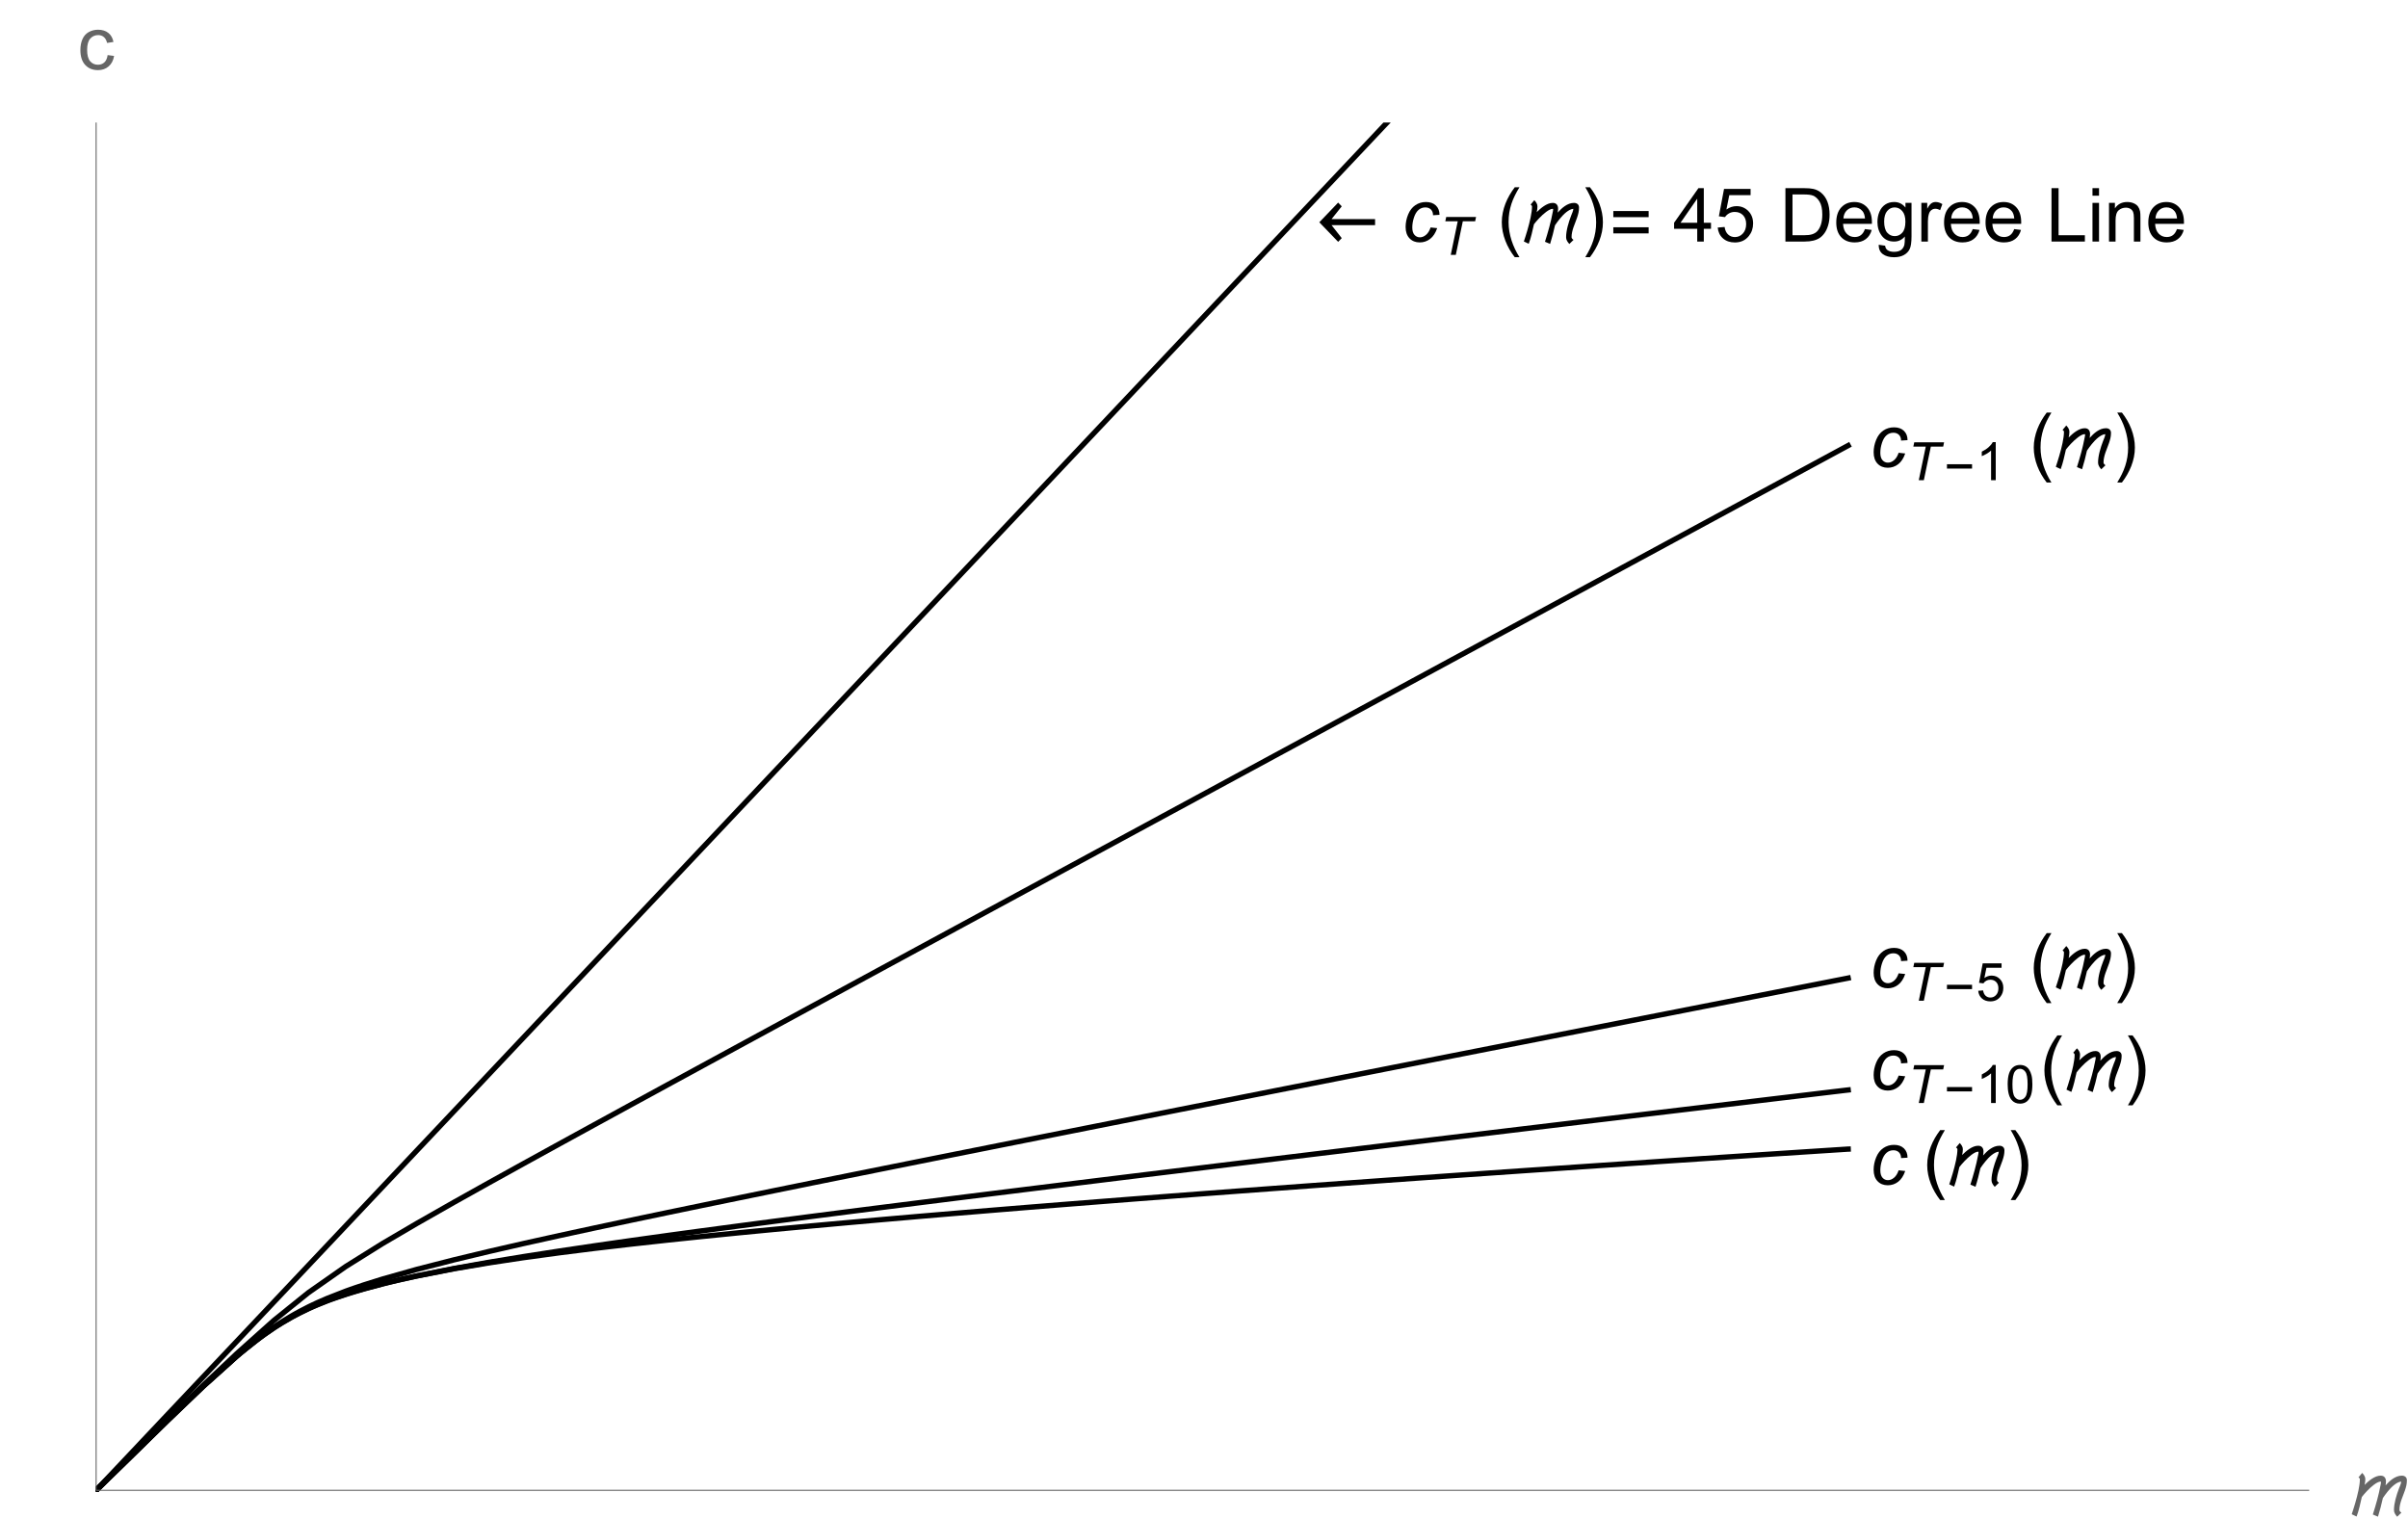
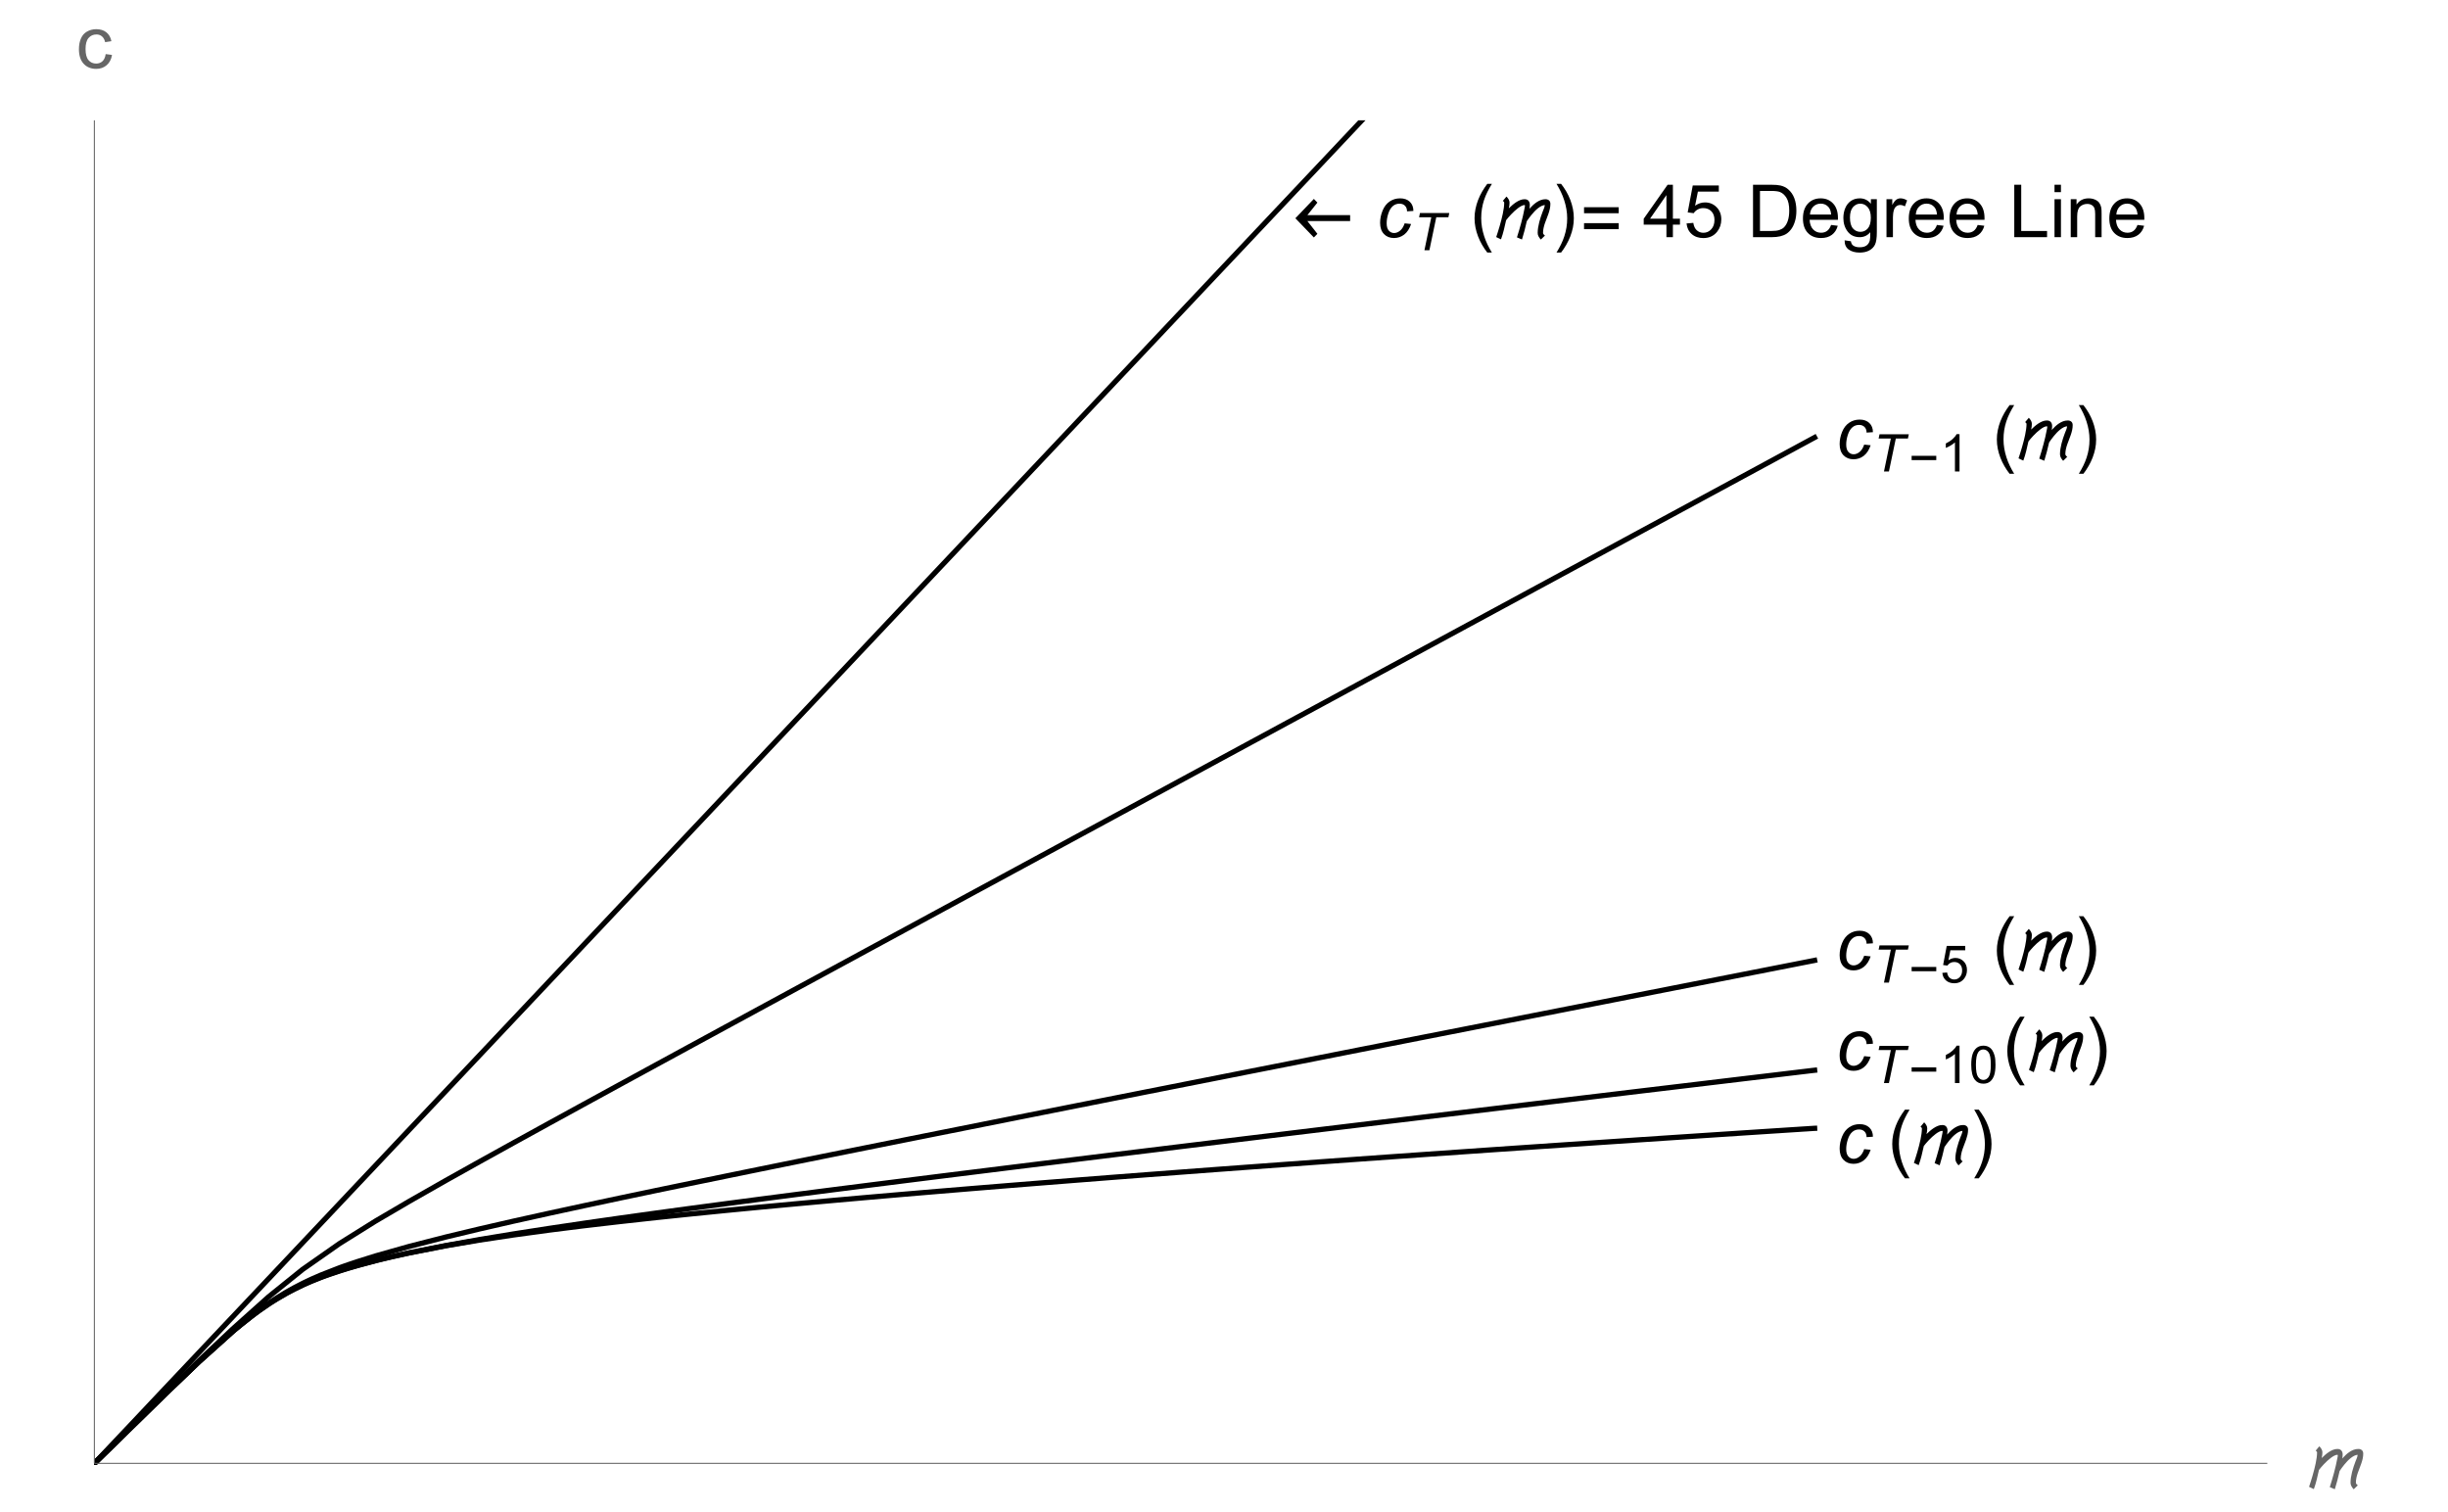
- <svg xmlns="http://www.w3.org/2000/svg" xmlns:xlink="http://www.w3.org/1999/xlink" width="452pt" height="285pt" viewBox="0 0 452 285" version="1.1">
+ <svg xmlns="http://www.w3.org/2000/svg" xmlns:xlink="http://www.w3.org/1999/xlink" width="468pt" height="289pt" viewBox="0 0 468 289" version="1.1">
  <defs>
    <g>
      <symbol overflow="visible" id="glyph0-0">
        <path style="stroke:none;" d="" />
      </symbol>
      <symbol overflow="visible" id="glyph0-1">
        <path style="stroke:none;" d="M 11.055 -3.078 L 2.883 -3.078 L 4.797 -0.641 L 4.121 0.055 L 0.586 -3.617 L 4.121 -7.312 L 4.797 -6.609 L 2.883 -4.211 L 11.055 -4.211 Z M 11.055 -3.078 " />
      </symbol>
      <symbol overflow="visible" id="glyph0-2">
        <path style="stroke:none;" d="M 4.156 2.938 L 3.273 2.938 C 2.91 2.473 2.578 1.984 2.281 1.465 C 1.98 0.949 1.727 0.414 1.512 -0.145 C 1.297 -0.699 1.133 -1.27 1.016 -1.852 C 0.898 -2.438 0.84 -3.027 0.84 -3.625 C 0.84 -4.23 0.898 -4.824 1.02 -5.402 C 1.137 -5.984 1.305 -6.551 1.516 -7.102 C 1.73 -7.652 1.988 -8.188 2.285 -8.707 C 2.586 -9.223 2.914 -9.719 3.273 -10.191 L 4.156 -10.191 C 3.832 -9.664 3.543 -9.145 3.289 -8.629 C 3.031 -8.117 2.82 -7.598 2.645 -7.066 C 2.473 -6.535 2.34 -5.988 2.25 -5.426 C 2.156 -4.863 2.113 -4.266 2.113 -3.637 C 2.113 -3.055 2.16 -2.477 2.258 -1.898 C 2.355 -1.324 2.496 -0.762 2.672 -0.207 C 2.852 0.344 3.066 0.887 3.316 1.41 C 3.566 1.938 3.848 2.445 4.156 2.938 Z M 4.156 2.938 " />
      </symbol>
      <symbol overflow="visible" id="glyph0-3">
        <path style="stroke:none;" d="M 10.336 -6.371 C 10.336 -6.043 10.301 -5.723 10.234 -5.414 C 10.164 -5.105 10.078 -4.797 9.973 -4.496 C 9.867 -4.191 9.758 -3.891 9.637 -3.59 C 9.516 -3.289 9.402 -2.984 9.297 -2.684 C 9.191 -2.379 9.105 -2.074 9.039 -1.766 C 8.969 -1.453 8.934 -1.133 8.934 -0.805 C 8.934 -0.758 8.945 -0.707 8.969 -0.66 C 8.992 -0.613 9.02 -0.566 9.059 -0.523 C 9.094 -0.48 9.133 -0.441 9.176 -0.402 C 9.219 -0.367 9.262 -0.336 9.305 -0.312 L 8.516 0.457 C 8.352 0.285 8.211 0.094 8.09 -0.121 C 7.969 -0.332 7.91 -0.562 7.91 -0.805 C 7.91 -1.133 7.938 -1.473 7.992 -1.82 C 8.047 -2.164 8.117 -2.512 8.207 -2.859 C 8.297 -3.211 8.395 -3.551 8.508 -3.891 C 8.617 -4.227 8.734 -4.547 8.852 -4.852 C 8.934 -5.062 9.02 -5.273 9.105 -5.484 C 9.191 -5.691 9.246 -5.91 9.27 -6.141 C 9.051 -6.121 8.832 -6.055 8.609 -5.945 C 8.391 -5.832 8.168 -5.691 7.949 -5.516 C 7.73 -5.344 7.52 -5.148 7.312 -4.934 C 7.109 -4.715 6.914 -4.496 6.73 -4.273 C 6.547 -4.051 6.375 -3.832 6.223 -3.617 C 6.07 -3.402 5.938 -3.211 5.824 -3.043 C 5.691 -2.449 5.551 -1.863 5.402 -1.289 C 5.254 -0.711 5.09 -0.133 4.906 0.445 L 3.945 0.039 C 4.234 -0.879 4.508 -1.797 4.754 -2.711 C 5.004 -3.625 5.215 -4.555 5.395 -5.504 C 5.414 -5.594 5.43 -5.684 5.449 -5.773 C 5.469 -5.863 5.477 -5.953 5.477 -6.043 C 5.477 -6.066 5.473 -6.086 5.461 -6.109 C 5.453 -6.129 5.434 -6.141 5.406 -6.141 C 5.234 -6.141 5.043 -6.086 4.828 -5.98 C 4.617 -5.875 4.398 -5.738 4.168 -5.566 C 3.938 -5.398 3.707 -5.203 3.477 -4.992 C 3.246 -4.777 3.027 -4.562 2.824 -4.348 C 2.617 -4.133 2.434 -3.93 2.27 -3.734 C 2.105 -3.539 1.973 -3.371 1.875 -3.242 C 1.738 -2.621 1.594 -2.004 1.445 -1.395 C 1.297 -0.785 1.113 -0.18 0.895 0.418 L -0.02 -0.016 C 0.074 -0.301 0.18 -0.621 0.293 -0.977 C 0.406 -1.332 0.52 -1.707 0.633 -2.094 C 0.742 -2.484 0.852 -2.883 0.961 -3.289 C 1.066 -3.695 1.16 -4.094 1.242 -4.484 C 1.32 -4.875 1.387 -5.25 1.438 -5.609 C 1.484 -5.969 1.512 -6.293 1.512 -6.59 C 1.512 -6.656 1.48 -6.723 1.418 -6.789 C 1.355 -6.852 1.301 -6.902 1.25 -6.938 L 1.941 -7.766 C 2.102 -7.609 2.238 -7.434 2.355 -7.234 C 2.473 -7.039 2.531 -6.82 2.531 -6.59 C 2.531 -6.406 2.516 -6.227 2.492 -6.047 C 2.469 -5.867 2.434 -5.691 2.391 -5.516 C 2.582 -5.703 2.797 -5.898 3.027 -6.105 C 3.262 -6.309 3.508 -6.496 3.766 -6.668 C 4.027 -6.84 4.293 -6.98 4.57 -7.09 C 4.844 -7.199 5.125 -7.254 5.406 -7.254 C 5.734 -7.254 5.984 -7.156 6.152 -6.961 C 6.32 -6.766 6.406 -6.508 6.406 -6.195 C 6.406 -6.062 6.398 -5.934 6.383 -5.809 C 6.371 -5.684 6.352 -5.555 6.328 -5.43 C 6.52 -5.648 6.73 -5.863 6.961 -6.082 C 7.188 -6.297 7.43 -6.492 7.688 -6.668 C 7.945 -6.844 8.219 -6.984 8.504 -7.094 C 8.789 -7.199 9.09 -7.254 9.398 -7.254 C 9.672 -7.254 9.898 -7.18 10.074 -7.027 C 10.25 -6.875 10.336 -6.656 10.336 -6.371 Z M 10.336 -6.371 " />
      </symbol>
      <symbol overflow="visible" id="glyph0-4">
        <path style="stroke:none;" d="M 3.82 -3.625 C 3.82 -3.023 3.762 -2.43 3.645 -1.848 C 3.523 -1.266 3.359 -0.703 3.145 -0.148 C 2.93 0.402 2.676 0.934 2.375 1.453 C 2.078 1.969 1.746 2.465 1.387 2.938 L 0.508 2.938 C 0.824 2.418 1.113 1.902 1.367 1.387 C 1.621 0.871 1.836 0.348 2.008 -0.184 C 2.184 -0.719 2.316 -1.266 2.41 -1.832 C 2.504 -2.398 2.551 -2.988 2.551 -3.609 C 2.551 -4.191 2.5 -4.773 2.402 -5.344 C 2.305 -5.918 2.168 -6.484 1.988 -7.039 C 1.812 -7.594 1.598 -8.133 1.344 -8.66 C 1.09 -9.188 0.812 -9.699 0.508 -10.191 L 1.387 -10.191 C 1.75 -9.727 2.086 -9.238 2.387 -8.719 C 2.688 -8.203 2.941 -7.664 3.156 -7.105 C 3.367 -6.547 3.531 -5.977 3.648 -5.391 C 3.766 -4.805 3.82 -4.215 3.82 -3.625 Z M 3.82 -3.625 " />
      </symbol>
      <symbol overflow="visible" id="glyph0-5">
        <path style="stroke:none;" d="M 7.402 -4.578 L 0.773 -4.578 L 0.773 -5.727 L 7.402 -5.727 Z M 7.402 -1.531 L 0.773 -1.531 L 0.773 -2.68 L 7.402 -2.68 Z M 7.402 -1.531 " />
      </symbol>
      <symbol overflow="visible" id="glyph1-0">
        <path style="stroke:none;" d="" />
      </symbol>
      <symbol overflow="visible" id="glyph1-1">
        <path style="stroke:none;" d="M 5.477 -2.645 L 6.711 -2.516 C 6.402 -1.609 5.961 -0.934 5.391 -0.496 C 4.82 -0.055 4.168 0.164 3.438 0.164 C 2.648 0.164 2.012 -0.09 1.52 -0.602 C 1.031 -1.113 0.785 -1.824 0.785 -2.742 C 0.785 -3.535 0.945 -4.312 1.258 -5.078 C 1.57 -5.844 2.023 -6.426 2.609 -6.824 C 3.195 -7.223 3.863 -7.422 4.613 -7.422 C 5.395 -7.422 6.012 -7.203 6.469 -6.766 C 6.922 -6.324 7.148 -5.742 7.148 -5.016 L 5.934 -4.938 C 5.93 -5.398 5.797 -5.758 5.535 -6.016 C 5.273 -6.273 4.926 -6.406 4.5 -6.406 C 4 -6.406 3.57 -6.25 3.207 -5.934 C 2.844 -5.617 2.555 -5.141 2.348 -4.5 C 2.141 -3.859 2.039 -3.246 2.039 -2.652 C 2.039 -2.031 2.172 -1.566 2.445 -1.258 C 2.719 -0.949 3.059 -0.793 3.461 -0.793 C 3.859 -0.793 4.242 -0.945 4.609 -1.25 C 4.977 -1.555 5.266 -2.02 5.477 -2.645 Z M 5.477 -2.645 " />
      </symbol>
      <symbol overflow="visible" id="glyph2-0">
        <path style="stroke:none;" d="" />
      </symbol>
      <symbol overflow="visible" id="glyph2-1">
        <path style="stroke:none;" d="M 2.258 0 L 3.57 -6.305 L 1.238 -6.305 L 1.406 -7.113 L 7.008 -7.113 L 6.84 -6.305 L 4.523 -6.305 L 3.207 0 Z M 2.258 0 " />
      </symbol>
      <symbol overflow="visible" id="glyph3-0">
        <path style="stroke:none;" d="" />
      </symbol>
      <symbol overflow="visible" id="glyph3-1">
        <path style="stroke:none;" d="M 4.523 0 L 4.523 -2.398 L 0.18 -2.398 L 0.18 -3.527 L 4.75 -10.023 L 5.758 -10.023 L 5.758 -3.527 L 7.109 -3.527 L 7.109 -2.398 L 5.758 -2.398 L 5.758 0 Z M 4.523 -3.527 L 4.523 -8.047 L 1.387 -3.527 Z M 4.523 -3.527 " />
      </symbol>
      <symbol overflow="visible" id="glyph3-2">
        <path style="stroke:none;" d="M 0.582 -2.625 L 1.875 -2.734 C 1.969 -2.105 2.191 -1.633 2.539 -1.316 C 2.887 -1 3.309 -0.84 3.801 -0.84 C 4.395 -0.84 4.895 -1.062 5.305 -1.512 C 5.715 -1.957 5.922 -2.551 5.922 -3.289 C 5.922 -3.992 5.723 -4.543 5.328 -4.949 C 4.934 -5.355 4.418 -5.559 3.781 -5.559 C 3.383 -5.559 3.027 -5.469 2.707 -5.289 C 2.387 -5.109 2.137 -4.875 1.953 -4.586 L 0.801 -4.738 L 1.77 -9.883 L 6.754 -9.883 L 6.754 -8.711 L 2.754 -8.711 L 2.215 -6.016 C 2.816 -6.434 3.449 -6.645 4.109 -6.645 C 4.984 -6.645 5.723 -6.34 6.324 -5.734 C 6.926 -5.129 7.227 -4.352 7.227 -3.398 C 7.227 -2.492 6.961 -1.707 6.434 -1.047 C 5.789 -0.234 4.914 0.172 3.801 0.172 C 2.891 0.172 2.145 -0.086 1.57 -0.594 C 0.992 -1.105 0.664 -1.781 0.582 -2.625 Z M 0.582 -2.625 " />
      </symbol>
      <symbol overflow="visible" id="glyph3-3">
        <path style="stroke:none;" d="M 1.078 0 L 1.078 -10.023 L 4.531 -10.023 C 5.312 -10.023 5.906 -9.973 6.316 -9.879 C 6.891 -9.746 7.379 -9.508 7.785 -9.16 C 8.312 -8.715 8.711 -8.145 8.973 -7.449 C 9.234 -6.754 9.367 -5.957 9.367 -5.066 C 9.367 -4.305 9.277 -3.629 9.098 -3.043 C 8.922 -2.453 8.691 -1.969 8.414 -1.582 C 8.137 -1.195 7.832 -0.895 7.504 -0.672 C 7.172 -0.453 6.773 -0.285 6.305 -0.172 C 5.84 -0.059 5.301 0 4.695 0 Z M 2.406 -1.184 L 4.547 -1.184 C 5.207 -1.184 5.727 -1.242 6.102 -1.367 C 6.477 -1.492 6.777 -1.664 7 -1.887 C 7.312 -2.203 7.559 -2.625 7.734 -3.156 C 7.91 -3.688 8 -4.328 8 -5.086 C 8 -6.133 7.824 -6.941 7.48 -7.504 C 7.137 -8.066 6.719 -8.441 6.227 -8.633 C 5.871 -8.77 5.301 -8.84 4.512 -8.84 L 2.406 -8.84 Z M 2.406 -1.184 " />
      </symbol>
      <symbol overflow="visible" id="glyph3-4">
        <path style="stroke:none;" d="M 5.891 -2.336 L 7.164 -2.18 C 6.965 -1.438 6.594 -0.859 6.051 -0.453 C 5.508 -0.043 4.816 0.164 3.973 0.164 C 2.91 0.164 2.066 -0.164 1.445 -0.816 C 0.824 -1.469 0.512 -2.387 0.512 -3.57 C 0.512 -4.789 0.828 -5.738 1.457 -6.414 C 2.086 -7.086 2.902 -7.422 3.902 -7.422 C 4.875 -7.422 5.668 -7.094 6.281 -6.434 C 6.898 -5.773 7.203 -4.844 7.203 -3.645 C 7.203 -3.57 7.203 -3.461 7.199 -3.316 L 1.785 -3.316 C 1.828 -2.52 2.055 -1.906 2.461 -1.484 C 2.867 -1.059 3.371 -0.848 3.977 -0.848 C 4.43 -0.848 4.816 -0.965 5.133 -1.203 C 5.453 -1.441 5.707 -1.82 5.891 -2.336 Z M 1.852 -4.328 L 5.906 -4.328 C 5.852 -4.938 5.695 -5.395 5.441 -5.703 C 5.051 -6.176 4.543 -6.414 3.918 -6.414 C 3.352 -6.414 2.875 -6.223 2.492 -5.844 C 2.105 -5.465 1.895 -4.961 1.852 -4.328 Z M 1.852 -4.328 " />
      </symbol>
      <symbol overflow="visible" id="glyph3-5">
        <path style="stroke:none;" d="M 0.695 0.602 L 1.895 0.781 C 1.945 1.148 2.082 1.418 2.312 1.586 C 2.617 1.812 3.031 1.93 3.562 1.93 C 4.133 1.93 4.57 1.812 4.883 1.586 C 5.191 1.359 5.398 1.039 5.508 0.629 C 5.574 0.379 5.602 -0.148 5.598 -0.949 C 5.062 -0.316 4.391 0 3.59 0 C 2.59 0 1.82 -0.359 1.273 -1.078 C 0.727 -1.801 0.453 -2.664 0.453 -3.672 C 0.453 -4.363 0.578 -5.004 0.828 -5.59 C 1.078 -6.176 1.441 -6.625 1.918 -6.945 C 2.395 -7.266 2.953 -7.422 3.594 -7.422 C 4.453 -7.422 5.16 -7.078 5.715 -6.383 L 5.715 -7.258 L 6.852 -7.258 L 6.852 -0.984 C 6.852 0.145 6.734 0.945 6.504 1.418 C 6.273 1.891 5.91 2.262 5.41 2.535 C 4.91 2.809 4.297 2.945 3.57 2.945 C 2.703 2.945 2.004 2.75 1.469 2.363 C 0.938 1.973 0.68 1.387 0.695 0.602 Z M 1.715 -3.758 C 1.715 -2.805 1.906 -2.113 2.281 -1.676 C 2.66 -1.238 3.137 -1.02 3.703 -1.02 C 4.27 -1.02 4.742 -1.234 5.125 -1.672 C 5.508 -2.105 5.703 -2.789 5.703 -3.719 C 5.703 -4.609 5.504 -5.277 5.109 -5.727 C 4.715 -6.18 4.242 -6.406 3.684 -6.406 C 3.137 -6.406 2.672 -6.184 2.289 -5.738 C 1.906 -5.293 1.715 -4.633 1.715 -3.758 Z M 1.715 -3.758 " />
      </symbol>
      <symbol overflow="visible" id="glyph3-6">
        <path style="stroke:none;" d="M 0.91 0 L 0.91 -7.258 L 2.016 -7.258 L 2.016 -6.16 C 2.297 -6.676 2.559 -7.016 2.801 -7.18 C 3.039 -7.344 3.301 -7.422 3.59 -7.422 C 4.004 -7.422 4.426 -7.293 4.852 -7.027 L 4.43 -5.887 C 4.129 -6.062 3.828 -6.152 3.527 -6.152 C 3.258 -6.152 3.016 -6.07 2.805 -5.91 C 2.59 -5.75 2.438 -5.523 2.344 -5.234 C 2.207 -4.797 2.141 -4.32 2.141 -3.801 L 2.141 0 Z M 0.91 0 " />
      </symbol>
      <symbol overflow="visible" id="glyph3-7">
        <path style="stroke:none;" d="M 1.023 0 L 1.023 -10.023 L 2.352 -10.023 L 2.352 -1.184 L 7.289 -1.184 L 7.289 0 Z M 1.023 0 " />
      </symbol>
      <symbol overflow="visible" id="glyph3-8">
        <path style="stroke:none;" d="M 0.93 -8.605 L 0.93 -10.023 L 2.16 -10.023 L 2.16 -8.605 Z M 0.93 0 L 0.93 -7.258 L 2.16 -7.258 L 2.16 0 Z M 0.93 0 " />
      </symbol>
      <symbol overflow="visible" id="glyph3-9">
        <path style="stroke:none;" d="M 0.922 0 L 0.922 -7.258 L 2.031 -7.258 L 2.031 -6.227 C 2.562 -7.023 3.332 -7.422 4.34 -7.422 C 4.777 -7.422 5.18 -7.344 5.547 -7.188 C 5.914 -7.031 6.188 -6.824 6.371 -6.57 C 6.555 -6.312 6.68 -6.012 6.754 -5.66 C 6.801 -5.434 6.82 -5.035 6.82 -4.465 L 6.82 0 L 5.594 0 L 5.594 -4.414 C 5.594 -4.918 5.543 -5.293 5.449 -5.539 C 5.352 -5.789 5.184 -5.988 4.938 -6.137 C 4.695 -6.285 4.41 -6.359 4.082 -6.359 C 3.559 -6.359 3.105 -6.191 2.723 -5.859 C 2.344 -5.527 2.152 -4.895 2.152 -3.965 L 2.152 0 Z M 0.922 0 " />
      </symbol>
      <symbol overflow="visible" id="glyph3-10">
        <path style="stroke:none;" d="M 5.66 -2.66 L 6.871 -2.5 C 6.738 -1.668 6.398 -1.016 5.855 -0.543 C 5.312 -0.07 4.641 0.164 3.848 0.164 C 2.855 0.164 2.055 -0.16 1.453 -0.809 C 0.848 -1.461 0.547 -2.391 0.547 -3.602 C 0.547 -4.387 0.676 -5.07 0.938 -5.66 C 1.195 -6.25 1.59 -6.688 2.121 -6.984 C 2.652 -7.277 3.23 -7.422 3.855 -7.422 C 4.645 -7.422 5.289 -7.223 5.789 -6.824 C 6.289 -6.426 6.613 -5.859 6.754 -5.125 L 5.559 -4.941 C 5.445 -5.43 5.242 -5.797 4.953 -6.043 C 4.664 -6.289 4.312 -6.414 3.902 -6.414 C 3.281 -6.414 2.781 -6.191 2.391 -5.746 C 2.004 -5.301 1.812 -4.598 1.812 -3.637 C 1.812 -2.66 2 -1.953 2.371 -1.512 C 2.746 -1.07 3.234 -0.848 3.836 -0.848 C 4.32 -0.848 4.723 -0.996 5.047 -1.293 C 5.367 -1.59 5.574 -2.043 5.66 -2.66 Z M 5.66 -2.66 " />
      </symbol>
      <symbol overflow="visible" id="glyph4-0">
        <path style="stroke:none;" d="" />
      </symbol>
      <symbol overflow="visible" id="glyph4-1">
        <path style="stroke:none;" d="M 5.258 -2.18 L 0.547 -2.18 L 0.547 -2.996 L 5.258 -2.996 Z M 5.258 -2.18 " />
      </symbol>
      <symbol overflow="visible" id="glyph5-0">
        <path style="stroke:none;" d="" />
      </symbol>
      <symbol overflow="visible" id="glyph5-1">
        <path style="stroke:none;" d="M 3.703 0 L 2.828 0 L 2.828 -5.566 C 2.617 -5.367 2.344 -5.164 2.004 -4.965 C 1.66 -4.766 1.355 -4.613 1.082 -4.512 L 1.082 -5.359 C 1.57 -5.59 1.996 -5.867 2.363 -6.191 C 2.73 -6.52 2.988 -6.836 3.141 -7.145 L 3.703 -7.145 Z M 3.703 0 " />
      </symbol>
      <symbol overflow="visible" id="glyph5-2">
        <path style="stroke:none;" d="M 0.414 -1.863 L 1.328 -1.941 C 1.398 -1.496 1.555 -1.16 1.805 -0.934 C 2.051 -0.711 2.348 -0.598 2.699 -0.598 C 3.121 -0.598 3.477 -0.754 3.766 -1.074 C 4.059 -1.391 4.203 -1.809 4.203 -2.336 C 4.203 -2.832 4.062 -3.227 3.781 -3.516 C 3.504 -3.801 3.137 -3.945 2.684 -3.945 C 2.402 -3.945 2.148 -3.883 1.922 -3.754 C 1.695 -3.625 1.516 -3.461 1.387 -3.258 L 0.566 -3.363 L 1.258 -7.02 L 4.797 -7.02 L 4.797 -6.184 L 1.957 -6.184 L 1.574 -4.27 C 2 -4.566 2.449 -4.719 2.918 -4.719 C 3.539 -4.719 4.062 -4.504 4.488 -4.07 C 4.918 -3.641 5.129 -3.09 5.129 -2.41 C 5.129 -1.766 4.941 -1.211 4.566 -0.742 C 4.109 -0.168 3.488 0.121 2.699 0.121 C 2.051 0.121 1.523 -0.059 1.113 -0.422 C 0.703 -0.785 0.473 -1.266 0.414 -1.863 Z M 0.414 -1.863 " />
      </symbol>
      <symbol overflow="visible" id="glyph5-3">
        <path style="stroke:none;" d="M 0.414 -3.508 C 0.414 -4.352 0.5 -5.027 0.672 -5.539 C 0.844 -6.051 1.102 -6.449 1.445 -6.727 C 1.785 -7.004 2.215 -7.145 2.73 -7.145 C 3.113 -7.145 3.449 -7.066 3.738 -6.914 C 4.023 -6.762 4.262 -6.539 4.449 -6.25 C 4.637 -5.961 4.785 -5.605 4.891 -5.191 C 5 -4.773 5.051 -4.215 5.051 -3.508 C 5.051 -2.672 4.965 -2 4.797 -1.488 C 4.625 -0.977 4.367 -0.578 4.027 -0.297 C 3.684 -0.02 3.254 0.121 2.73 0.121 C 2.047 0.121 1.508 -0.125 1.117 -0.617 C 0.648 -1.207 0.414 -2.172 0.414 -3.508 Z M 1.309 -3.508 C 1.309 -2.34 1.445 -1.562 1.719 -1.176 C 1.992 -0.789 2.332 -0.598 2.73 -0.598 C 3.133 -0.598 3.473 -0.793 3.746 -1.18 C 4.02 -1.566 4.156 -2.344 4.156 -3.508 C 4.156 -4.68 4.02 -5.457 3.746 -5.844 C 3.473 -6.227 3.129 -6.422 2.723 -6.422 C 2.32 -6.422 2 -6.25 1.762 -5.91 C 1.461 -5.477 1.309 -4.676 1.309 -3.508 Z M 1.309 -3.508 " />
      </symbol>
    </g>
    <clipPath id="clip1">
      <path d="M 18 23 L 352 23 L 352 280 L 18 280 Z M 18 23 " />
    </clipPath>
    <clipPath id="clip2">
      <path d="M 18 79 L 352 79 L 352 280 L 18 280 Z M 18 79 " />
    </clipPath>
    <clipPath id="clip3">
      <path d="M 18 178 L 352 178 L 352 280 L 18 280 Z M 18 178 " />
    </clipPath>
    <clipPath id="clip4">
      <path d="M 18 199 L 352 199 L 352 280 L 18 280 Z M 18 199 " />
    </clipPath>
    <clipPath id="clip5">
      <path d="M 18 211 L 352 211 L 352 280 L 18 280 Z M 18 211 " />
    </clipPath>
  </defs>
-   <g id="surface34">
+   <g id="surface28">
    <g clip-path="url(#clip1)" clip-rule="nonzero">
      <path style="fill:none;stroke-width:1;stroke-linecap:square;stroke-linejoin:miter;stroke:rgb(0%,0%,0%);stroke-opacity:1;stroke-miterlimit:3.25;" d="M 92.043 292.738 L 92.246 292.527 L 92.445 292.312 L 92.852 291.887 L 93.656 291.031 L 95.27 289.32 L 98.5 285.902 L 105.496 278.484 L 112.031 271.562 L 118.438 264.777 L 125.387 257.414 L 131.871 250.543 L 138.902 243.094 L 145.801 235.785 L 152.238 228.965 L 159.219 221.57 L 165.734 214.668 L 172.121 207.898 L 179.051 200.555 L 185.52 193.703 L 192.527 186.277 L 199.41 178.988 L 205.828 172.188 L 212.789 164.812 L 219.285 157.93 L 226.324 150.469 L 233.238 143.148 L 239.684 136.316 L 246.676 128.906 L 253.203 121.992 L 259.602 115.211 L 266.543 107.859 L 273.023 100.992 L 280.043 93.555 L 286.938 86.25 L 293.367 79.441 L 300.34 72.051 L 306.848 65.156 L 313.23 58.398 L 320.152 51.062 L 326.613 44.219 L 333.613 36.797 L 340.152 29.871 L 346.562 23.078 L 353.52 15.711 L 360.008 8.836 L 367.039 1.383 L 373.945 -5.934 L 380.387 -12.754 L 387.371 -20.156 L 393.891 -27.062 L 400.281 -33.836 L 407.219 -41.184 L 413.688 -48.039 L 413.801 -48.16 L 413.914 -48.277 L 414.141 -48.52 L 414.59 -48.996 L 415.496 -49.953 L 417.301 -51.867 L 417.414 -51.984 L 417.527 -52.105 L 417.75 -52.344 L 418.203 -52.824 L 419.105 -53.781 L 419.219 -53.898 L 419.332 -54.02 L 419.559 -54.258 L 420.008 -54.734 L 420.234 -54.977 L 420.461 -55.215 L 420.574 -55.336 L 420.688 -55.453 L 420.801 -55.574 L 420.914 -55.691 " transform="matrix(1,0,0,1,-74,-13)" />
    </g>
    <g style="fill:rgb(0%,0%,0%);fill-opacity:1;">
      <use xlink:href="#glyph0-1" x="247.059" y="45.339" />
    </g>
    <g style="fill:rgb(0%,0%,0%);fill-opacity:1;">
      <use xlink:href="#glyph1-1" x="263.059" y="45.339" />
    </g>
    <g style="fill:rgb(0%,0%,0%);fill-opacity:1;">
      <use xlink:href="#glyph2-1" x="270.059" y="47.839" />
    </g>
    <g style="fill:rgb(0%,0%,0%);fill-opacity:1;">
      <use xlink:href="#glyph0-2" x="281.059" y="45.339" />
    </g>
    <g style="fill:rgb(0%,0%,0%);fill-opacity:1;">
      <use xlink:href="#glyph0-3" x="286.059" y="45.339" />
    </g>
    <g style="fill:rgb(0%,0%,0%);fill-opacity:1;">
      <use xlink:href="#glyph0-4" x="297.059" y="45.339" />
    </g>
    <g style="fill:rgb(0%,0%,0%);fill-opacity:1;">
      <use xlink:href="#glyph0-5" x="302.059" y="45.339" />
    </g>
    <g style="fill:rgb(0%,0%,0%);fill-opacity:1;">
      <use xlink:href="#glyph3-1" x="314.059" y="45.339" />
      <use xlink:href="#glyph3-2" x="321.845" y="45.339" />
    </g>
    <g style="fill:rgb(0%,0%,0%);fill-opacity:1;">
      <use xlink:href="#glyph3-3" x="334.059" y="45.339" />
      <use xlink:href="#glyph3-4" x="344.169" y="45.339" />
      <use xlink:href="#glyph3-5" x="351.955" y="45.339" />
      <use xlink:href="#glyph3-6" x="359.742" y="45.339" />
      <use xlink:href="#glyph3-4" x="364.404" y="45.339" />
      <use xlink:href="#glyph3-4" x="372.19" y="45.339" />
    </g>
    <g style="fill:rgb(0%,0%,0%);fill-opacity:1;">
      <use xlink:href="#glyph3-7" x="384.059" y="45.339" />
      <use xlink:href="#glyph3-8" x="391.845" y="45.339" />
      <use xlink:href="#glyph3-9" x="394.955" y="45.339" />
      <use xlink:href="#glyph3-4" x="402.742" y="45.339" />
    </g>
    <g clip-path="url(#clip2)" clip-rule="nonzero">
      <path style="fill:none;stroke-width:1;stroke-linecap:square;stroke-linejoin:miter;stroke:rgb(0%,0%,0%);stroke-opacity:1;stroke-miterlimit:3.25;" d="M 92.043 292.738 L 92.246 292.543 L 92.445 292.344 L 92.852 291.945 L 93.656 291.148 L 95.27 289.559 L 98.5 286.379 L 105.496 279.484 L 112.031 273.133 L 118.438 267.09 L 125.387 260.871 L 131.871 255.648 L 138.902 250.727 L 145.801 246.418 L 152.238 242.645 L 159.219 238.672 L 165.734 235.031 L 172.121 231.496 L 179.051 227.684 L 185.52 224.141 L 192.527 220.312 L 199.41 216.562 L 205.828 213.07 L 212.789 209.285 L 219.285 205.758 L 226.324 201.938 L 233.238 198.191 L 239.684 194.695 L 246.676 190.906 L 253.203 187.371 L 259.602 183.902 L 266.543 180.145 L 273.023 176.637 L 280.043 172.836 L 286.938 169.105 L 293.367 165.625 L 300.34 161.852 L 306.848 158.328 L 313.23 154.875 L 320.152 151.129 L 326.613 147.637 L 333.613 143.848 L 340.152 140.309 L 346.562 136.84 L 353.52 133.078 L 360.008 129.57 L 367.039 125.766 L 373.945 122.031 L 380.387 118.547 L 387.371 114.77 L 393.891 111.246 L 400.281 107.789 L 407.219 104.039 L 413.688 100.539 L 413.801 100.477 L 413.914 100.418 L 414.141 100.293 L 414.59 100.051 L 415.496 99.562 L 417.301 98.586 L 417.414 98.523 L 417.527 98.465 L 417.75 98.34 L 418.203 98.098 L 419.105 97.609 L 419.219 97.547 L 419.332 97.488 L 419.559 97.363 L 420.008 97.121 L 420.121 97.059 L 420.234 97 L 420.461 96.875 L 420.574 96.816 L 420.688 96.754 L 420.801 96.695 L 420.914 96.633 " transform="matrix(1,0,0,1,-74,-13)" />
    </g>
    <g style="fill:rgb(0%,0%,0%);fill-opacity:1;">
      <use xlink:href="#glyph1-1" x="350.912" y="87.633" />
    </g>
    <g style="fill:rgb(0%,0%,0%);fill-opacity:1;">
      <use xlink:href="#glyph2-1" x="357.912" y="90.133" />
    </g>
    <g style="fill:rgb(0%,0%,0%);fill-opacity:1;">
      <use xlink:href="#glyph4-1" x="364.912" y="90.133" />
    </g>
    <g style="fill:rgb(0%,0%,0%);fill-opacity:1;">
      <use xlink:href="#glyph5-1" x="370.912" y="90.133" />
    </g>
    <g style="fill:rgb(0%,0%,0%);fill-opacity:1;">
      <use xlink:href="#glyph0-2" x="380.912" y="87.633" />
    </g>
    <g style="fill:rgb(0%,0%,0%);fill-opacity:1;">
      <use xlink:href="#glyph0-3" x="385.912" y="87.633" />
    </g>
    <g style="fill:rgb(0%,0%,0%);fill-opacity:1;">
      <use xlink:href="#glyph0-4" x="396.912" y="87.633" />
    </g>
    <g clip-path="url(#clip3)" clip-rule="nonzero">
      <path style="fill:none;stroke-width:1;stroke-linecap:square;stroke-linejoin:miter;stroke:rgb(0%,0%,0%);stroke-opacity:1;stroke-miterlimit:3.25;" d="M 92.043 292.738 L 92.246 292.543 L 92.445 292.344 L 92.852 291.949 L 93.656 291.16 L 95.27 289.582 L 98.5 286.426 L 105.496 279.578 L 112.031 273.332 L 118.438 267.547 L 118.656 267.359 L 118.871 267.176 L 119.305 266.809 L 120.176 266.086 L 121.91 264.691 L 122.02 264.605 L 122.129 264.523 L 122.348 264.352 L 122.781 264.02 L 123.648 263.367 L 125.387 262.129 L 125.488 262.059 L 125.59 261.992 L 126.199 261.582 L 127.008 261.059 L 128.629 260.074 L 129.035 259.84 L 129.441 259.609 L 130.25 259.164 L 131.871 258.328 L 132.09 258.219 L 132.312 258.113 L 132.75 257.902 L 133.629 257.492 L 135.387 256.727 L 138.902 255.355 L 139.008 255.316 L 139.117 255.277 L 139.332 255.199 L 139.762 255.047 L 140.625 254.746 L 142.352 254.168 L 145.801 253.086 L 152.238 251.266 L 159.219 249.477 L 165.734 247.914 L 172.121 246.449 L 179.051 244.914 L 185.52 243.516 L 192.527 242.023 L 199.41 240.582 L 205.828 239.254 L 212.789 237.824 L 219.285 236.496 L 226.324 235.066 L 233.238 233.672 L 239.684 232.375 L 246.676 230.973 L 253.203 229.668 L 259.602 228.391 L 266.543 227.008 L 273.023 225.719 L 280.043 224.324 L 286.938 222.957 L 293.367 221.684 L 300.34 220.305 L 306.848 219.02 L 313.23 217.758 L 320.152 216.395 L 326.613 215.121 L 333.613 213.738 L 340.152 212.453 L 346.562 211.191 L 353.52 209.824 L 360.008 208.547 L 367.039 207.164 L 373.945 205.809 L 380.387 204.543 L 387.371 203.172 L 393.891 201.891 L 400.281 200.637 L 407.219 199.277 L 413.688 198.008 L 413.801 197.984 L 413.914 197.965 L 414.141 197.918 L 414.59 197.832 L 415.496 197.652 L 417.301 197.301 L 417.527 197.254 L 417.75 197.211 L 418.203 197.121 L 419.105 196.945 L 419.219 196.922 L 419.332 196.902 L 419.559 196.855 L 420.008 196.77 L 420.234 196.723 L 420.461 196.68 L 420.574 196.656 L 420.688 196.637 L 420.914 196.59 " transform="matrix(1,0,0,1,-74,-13)" />
    </g>
    <g style="fill:rgb(0%,0%,0%);fill-opacity:1;">
      <use xlink:href="#glyph1-1" x="350.912" y="185.341" />
    </g>
    <g style="fill:rgb(0%,0%,0%);fill-opacity:1;">
      <use xlink:href="#glyph2-1" x="357.912" y="187.841" />
    </g>
    <g style="fill:rgb(0%,0%,0%);fill-opacity:1;">
      <use xlink:href="#glyph4-1" x="364.912" y="187.841" />
    </g>
    <g style="fill:rgb(0%,0%,0%);fill-opacity:1;">
      <use xlink:href="#glyph5-2" x="370.912" y="187.841" />
    </g>
    <g style="fill:rgb(0%,0%,0%);fill-opacity:1;">
      <use xlink:href="#glyph0-2" x="380.912" y="185.341" />
    </g>
    <g style="fill:rgb(0%,0%,0%);fill-opacity:1;">
      <use xlink:href="#glyph0-3" x="385.912" y="185.341" />
    </g>
    <g style="fill:rgb(0%,0%,0%);fill-opacity:1;">
      <use xlink:href="#glyph0-4" x="396.912" y="185.341" />
    </g>
    <g clip-path="url(#clip4)" clip-rule="nonzero">
      <path style="fill:none;stroke-width:1;stroke-linecap:square;stroke-linejoin:miter;stroke:rgb(0%,0%,0%);stroke-opacity:1;stroke-miterlimit:3.25;" d="M 92.043 292.738 L 92.246 292.543 L 92.445 292.344 L 92.852 291.949 L 93.656 291.16 L 95.27 289.582 L 98.5 286.426 L 105.496 279.578 L 112.031 273.32 L 118.438 267.566 L 118.547 267.473 L 118.656 267.383 L 118.871 267.199 L 119.305 266.836 L 120.176 266.125 L 121.91 264.746 L 122.129 264.582 L 122.348 264.414 L 122.781 264.086 L 123.648 263.445 L 125.387 262.238 L 125.793 261.973 L 126.199 261.711 L 127.008 261.207 L 128.629 260.262 L 128.73 260.203 L 129.441 259.82 L 130.25 259.398 L 131.871 258.613 L 132.09 258.512 L 132.312 258.41 L 132.75 258.215 L 133.629 257.836 L 135.387 257.137 L 135.496 257.094 L 135.605 257.055 L 135.824 256.973 L 136.266 256.812 L 137.145 256.5 L 139.008 255.879 L 139.117 255.848 L 139.332 255.777 L 139.762 255.645 L 140.625 255.383 L 142.352 254.883 L 145.801 253.969 L 146.004 253.922 L 146.203 253.871 L 146.605 253.77 L 147.41 253.578 L 149.02 253.199 L 152.238 252.492 L 159.219 251.105 L 165.734 249.945 L 172.121 248.891 L 179.051 247.816 L 185.52 246.855 L 192.527 245.852 L 199.41 244.895 L 205.828 244.023 L 212.789 243.098 L 219.285 242.242 L 226.324 241.328 L 233.238 240.441 L 239.684 239.621 L 246.676 238.738 L 253.203 237.918 L 259.602 237.121 L 266.543 236.258 L 273.023 235.457 L 280.043 234.59 L 286.938 233.742 L 293.367 232.957 L 300.34 232.105 L 306.848 231.312 L 313.23 230.535 L 320.152 229.695 L 326.613 228.91 L 333.613 228.066 L 340.152 227.273 L 346.562 226.5 L 353.52 225.664 L 360.008 224.883 L 367.039 224.039 L 373.945 223.207 L 380.387 222.438 L 387.371 221.598 L 393.891 220.82 L 400.281 220.055 L 407.219 219.223 L 413.688 218.453 L 413.801 218.438 L 413.914 218.426 L 414.141 218.398 L 414.59 218.344 L 415.496 218.234 L 417.301 218.02 L 417.414 218.008 L 417.527 217.992 L 417.75 217.965 L 418.203 217.91 L 419.105 217.805 L 419.219 217.789 L 419.332 217.777 L 419.559 217.75 L 420.008 217.695 L 420.121 217.684 L 420.234 217.668 L 420.461 217.641 L 420.688 217.617 L 420.801 217.602 L 420.914 217.59 " transform="matrix(1,0,0,1,-74,-13)" />
    </g>
    <g style="fill:rgb(0%,0%,0%);fill-opacity:1;">
      <use xlink:href="#glyph1-1" x="350.912" y="204.539" />
    </g>
    <g style="fill:rgb(0%,0%,0%);fill-opacity:1;">
      <use xlink:href="#glyph2-1" x="357.912" y="207.039" />
    </g>
    <g style="fill:rgb(0%,0%,0%);fill-opacity:1;">
      <use xlink:href="#glyph4-1" x="364.912" y="207.039" />
    </g>
    <g style="fill:rgb(0%,0%,0%);fill-opacity:1;">
      <use xlink:href="#glyph5-1" x="370.912" y="207.039" />
      <use xlink:href="#glyph5-3" x="376.441" y="207.039" />
    </g>
    <g style="fill:rgb(0%,0%,0%);fill-opacity:1;">
      <use xlink:href="#glyph0-2" x="382.912" y="204.539" />
    </g>
    <g style="fill:rgb(0%,0%,0%);fill-opacity:1;">
      <use xlink:href="#glyph0-3" x="387.912" y="204.539" />
    </g>
    <g style="fill:rgb(0%,0%,0%);fill-opacity:1;">
      <use xlink:href="#glyph0-4" x="398.912" y="204.539" />
    </g>
    <g clip-path="url(#clip5)" clip-rule="nonzero">
      <path style="fill:none;stroke-width:1;stroke-linecap:square;stroke-linejoin:miter;stroke:rgb(0%,0%,0%);stroke-opacity:1;stroke-miterlimit:3.25;" d="M 92.043 292.738 L 92.246 292.543 L 92.445 292.344 L 92.852 291.949 L 93.656 291.16 L 95.27 289.582 L 98.5 286.426 L 105.496 279.578 L 112.031 273.262 L 118.438 267.543 L 118.656 267.363 L 118.871 267.184 L 119.305 266.828 L 120.176 266.125 L 121.91 264.758 L 122.02 264.676 L 122.129 264.59 L 122.348 264.426 L 122.781 264.098 L 123.648 263.465 L 125.387 262.273 L 125.59 262.141 L 126.199 261.754 L 127.008 261.254 L 128.629 260.316 L 128.73 260.262 L 128.832 260.203 L 129.035 260.094 L 129.441 259.879 L 130.25 259.457 L 131.871 258.668 L 132.09 258.566 L 132.312 258.469 L 132.75 258.27 L 133.629 257.895 L 135.387 257.191 L 135.496 257.152 L 135.605 257.109 L 135.824 257.027 L 136.266 256.867 L 137.145 256.559 L 139.008 255.938 L 139.117 255.902 L 139.332 255.836 L 139.762 255.699 L 140.625 255.434 L 142.352 254.93 L 145.801 254 L 145.902 253.977 L 146.004 253.949 L 146.203 253.898 L 146.605 253.801 L 147.41 253.602 L 149.02 253.223 L 152.238 252.512 L 159.219 251.148 L 165.734 250.051 L 172.121 249.086 L 179.051 248.141 L 185.52 247.328 L 192.527 246.512 L 199.41 245.754 L 205.828 245.086 L 212.789 244.387 L 219.285 243.762 L 226.324 243.105 L 233.238 242.48 L 239.684 241.91 L 246.676 241.305 L 253.203 240.754 L 259.602 240.223 L 266.543 239.656 L 273.023 239.137 L 280.043 238.582 L 286.938 238.043 L 293.367 237.551 L 300.34 237.023 L 306.848 236.535 L 313.23 236.066 L 320.152 235.559 L 326.613 235.09 L 333.613 234.59 L 340.152 234.125 L 346.562 233.676 L 353.52 233.191 L 360.008 232.742 L 367.039 232.262 L 373.945 231.793 L 380.387 231.359 L 387.371 230.891 L 393.891 230.457 L 400.281 230.035 L 407.219 229.578 L 413.688 229.156 L 413.801 229.148 L 413.914 229.145 L 414.141 229.129 L 414.59 229.098 L 415.496 229.039 L 417.301 228.922 L 417.414 228.914 L 417.527 228.91 L 417.75 228.895 L 418.203 228.863 L 419.105 228.805 L 419.219 228.801 L 419.559 228.777 L 420.008 228.746 L 420.121 228.742 L 420.801 228.695 L 420.914 228.691 " transform="matrix(1,0,0,1,-74,-13)" />
    </g>
    <g style="fill:rgb(0%,0%,0%);fill-opacity:1;">
      <use xlink:href="#glyph1-1" x="350.912" y="222.315" />
    </g>
    <g style="fill:rgb(0%,0%,0%);fill-opacity:1;">
      <use xlink:href="#glyph0-2" x="360.912" y="222.315" />
    </g>
    <g style="fill:rgb(0%,0%,0%);fill-opacity:1;">
      <use xlink:href="#glyph0-3" x="365.912" y="222.315" />
    </g>
    <g style="fill:rgb(0%,0%,0%);fill-opacity:1;">
      <use xlink:href="#glyph0-4" x="376.912" y="222.315" />
    </g>
    <path style="fill:none;stroke-width:0.2;stroke-linecap:butt;stroke-linejoin:miter;stroke:rgb(39.999%,39.999%,39.999%);stroke-opacity:1;stroke-miterlimit:3.25;" d="M 92.043 292.738 L 507.457 292.738 " transform="matrix(1,0,0,1,-74,-13)" />
    <g style="fill:rgb(39.999%,39.999%,39.999%);fill-opacity:1;">
      <use xlink:href="#glyph0-3" x="441.457" y="284.24" />
    </g>
    <path style="fill:none;stroke-width:0.2;stroke-linecap:butt;stroke-linejoin:miter;stroke:rgb(39.999%,39.999%,39.999%);stroke-opacity:1;stroke-miterlimit:3.25;" d="M 92.043 292.738 L 92.043 36 " transform="matrix(1,0,0,1,-74,-13)" />
    <g style="fill:rgb(39.999%,39.999%,39.999%);fill-opacity:1;">
      <use xlink:href="#glyph3-10" x="14.543" y="13" />
    </g>
  </g>
</svg>
